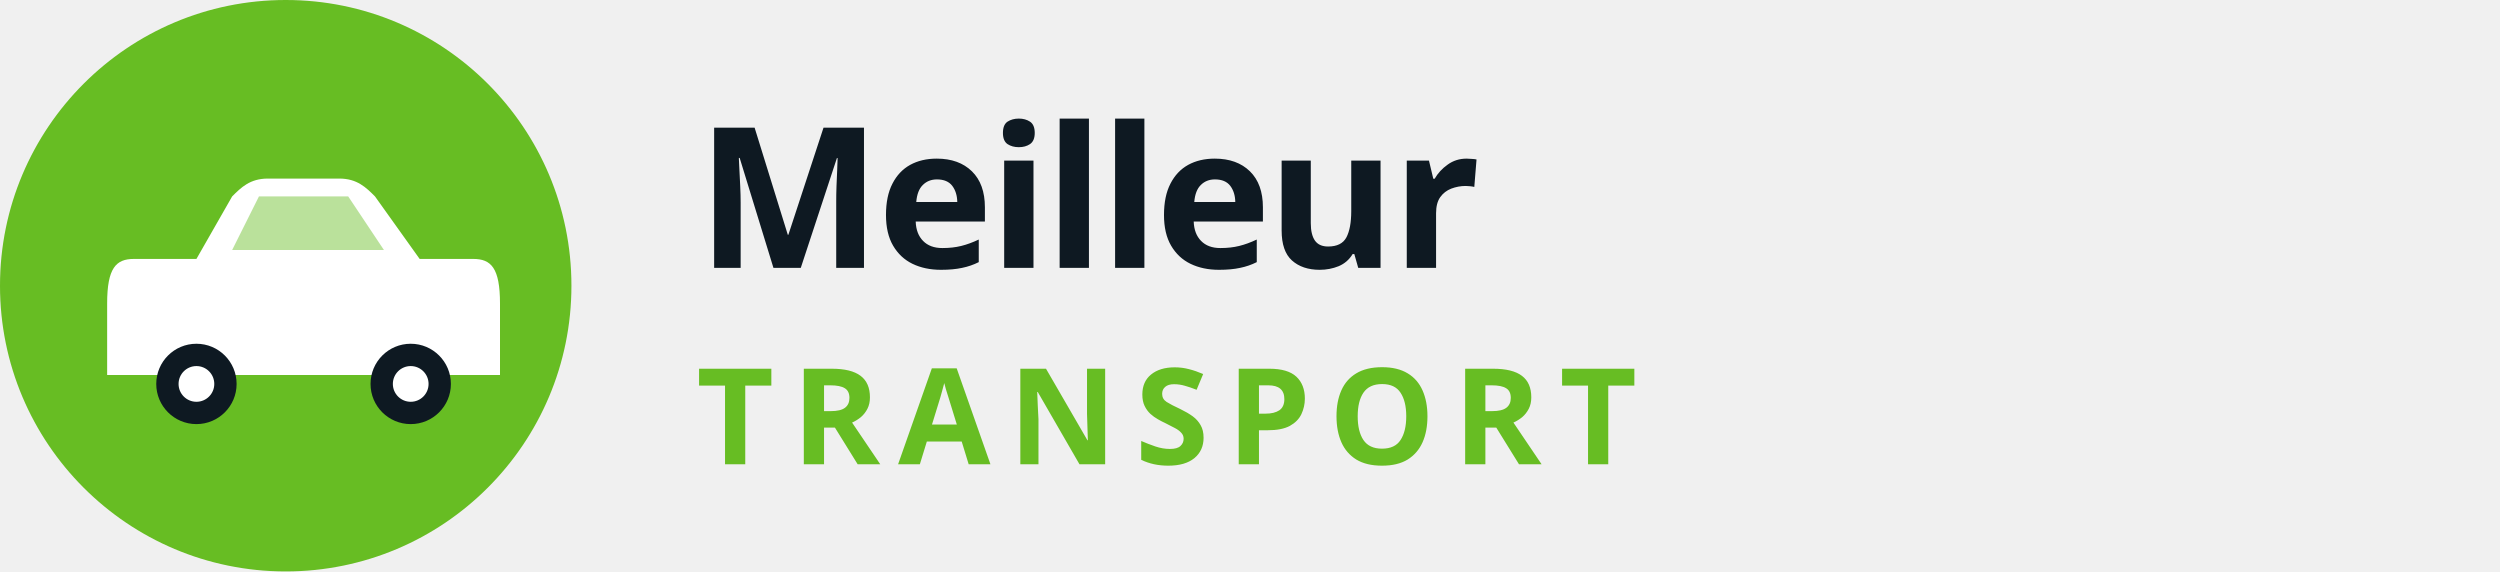
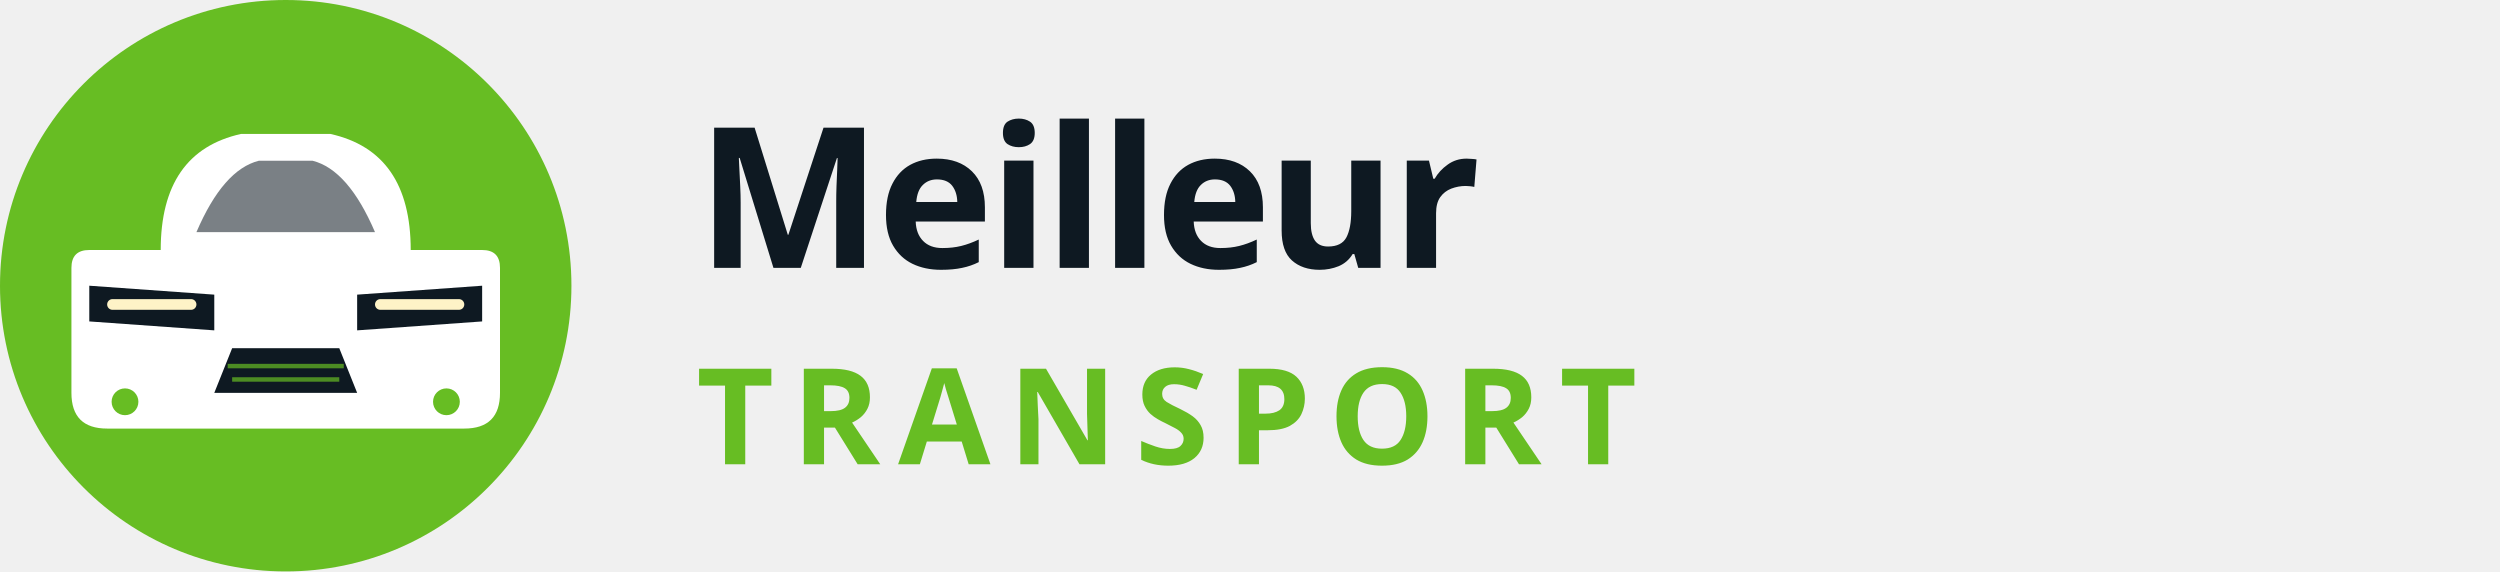
- <svg xmlns="http://www.w3.org/2000/svg" viewBox="0 0 280 64" fill="none">
+ <svg xmlns="http://www.w3.org/2000/svg" viewBox="0 0 280 64">
  <circle cx="32" cy="32" r="32" fill="#67BD23" />
-   <path d="M 12 34 C 12 30 13 29 15 29 L 22 29 L 26 22 C 27 21 28 20 30 20 L 38 20 C 40 20 41 21 42 22 L 47 29 L 53 29 C 55 29 56 30 56 34 L 56 42 L 12 42 Z" fill="#ffffff" />
-   <path d="M 26 28 L 29 22 L 39 22 L 43 28 Z" fill="#67BD23" fill-opacity="0.45" />
-   <circle cx="22" cy="43" r="4.5" fill="#0E1922" />
-   <circle cx="46" cy="43" r="4.5" fill="#0E1922" />
-   <circle cx="22" cy="43" r="2" fill="#ffffff" />
-   <circle cx="46" cy="43" r="2" fill="#ffffff" />
+   <path d="M 18 28 Q 18 17 27 15 L 37 15 Q 46 17 46 28 Z" fill="#ffffff" />
+   <path d="M 22 26 Q 25 19 29 18 L 35 18 Q 39 19 42 26 Z" fill="#0E1922" fill-opacity="0.55" />
+   <path d="M 10 28 L 54 28 Q 56 28 56 30 L 56 44 Q 56 48 52 48 L 12 48 Q 8 48 8 44 L 8 30 Q 8 28 10 28 Z" fill="#ffffff" />
+   <path d="M 10 32 L 24 33 L 24 37 L 10 36 Z" fill="#0E1922" />
+   <path d="M 40 33 L 54 32 L 54 36 L 40 37 Z" fill="#0E1922" />
+   <rect x="12" y="33.5" width="10" height="1.2" rx="0.6" fill="#FEF3C7" />
+   <rect x="42" y="33.5" width="10" height="1.2" rx="0.6" fill="#FEF3C7" />
+   <path d="M 26 39 L 38 39 L 40 44 L 24 44 Z" fill="#0E1922" />
+   <line x1="25.5" y1="41" x2="38.5" y2="41" stroke="#67BD23" stroke-width="0.5" opacity="0.7" />
+   <line x1="26" y1="42.5" x2="38" y2="42.5" stroke="#67BD23" stroke-width="0.5" opacity="0.7" />
+   <circle cx="14" cy="45" r="1.5" fill="#67BD23" />
+   <circle cx="50" cy="45" r="1.5" fill="#67BD23" />
  <text x="78" y="30" font-family="'DM Sans', 'Manrope', system-ui, sans-serif" font-size="22" font-weight="800" fill="#0E1922" letter-spacing="-0.5">Meilleur</text>
  <text x="78" y="52" font-family="'DM Sans', 'Manrope', system-ui, sans-serif" font-size="15" font-weight="700" fill="#67BD23" letter-spacing="2">TRANSPORT</text>
</svg>
